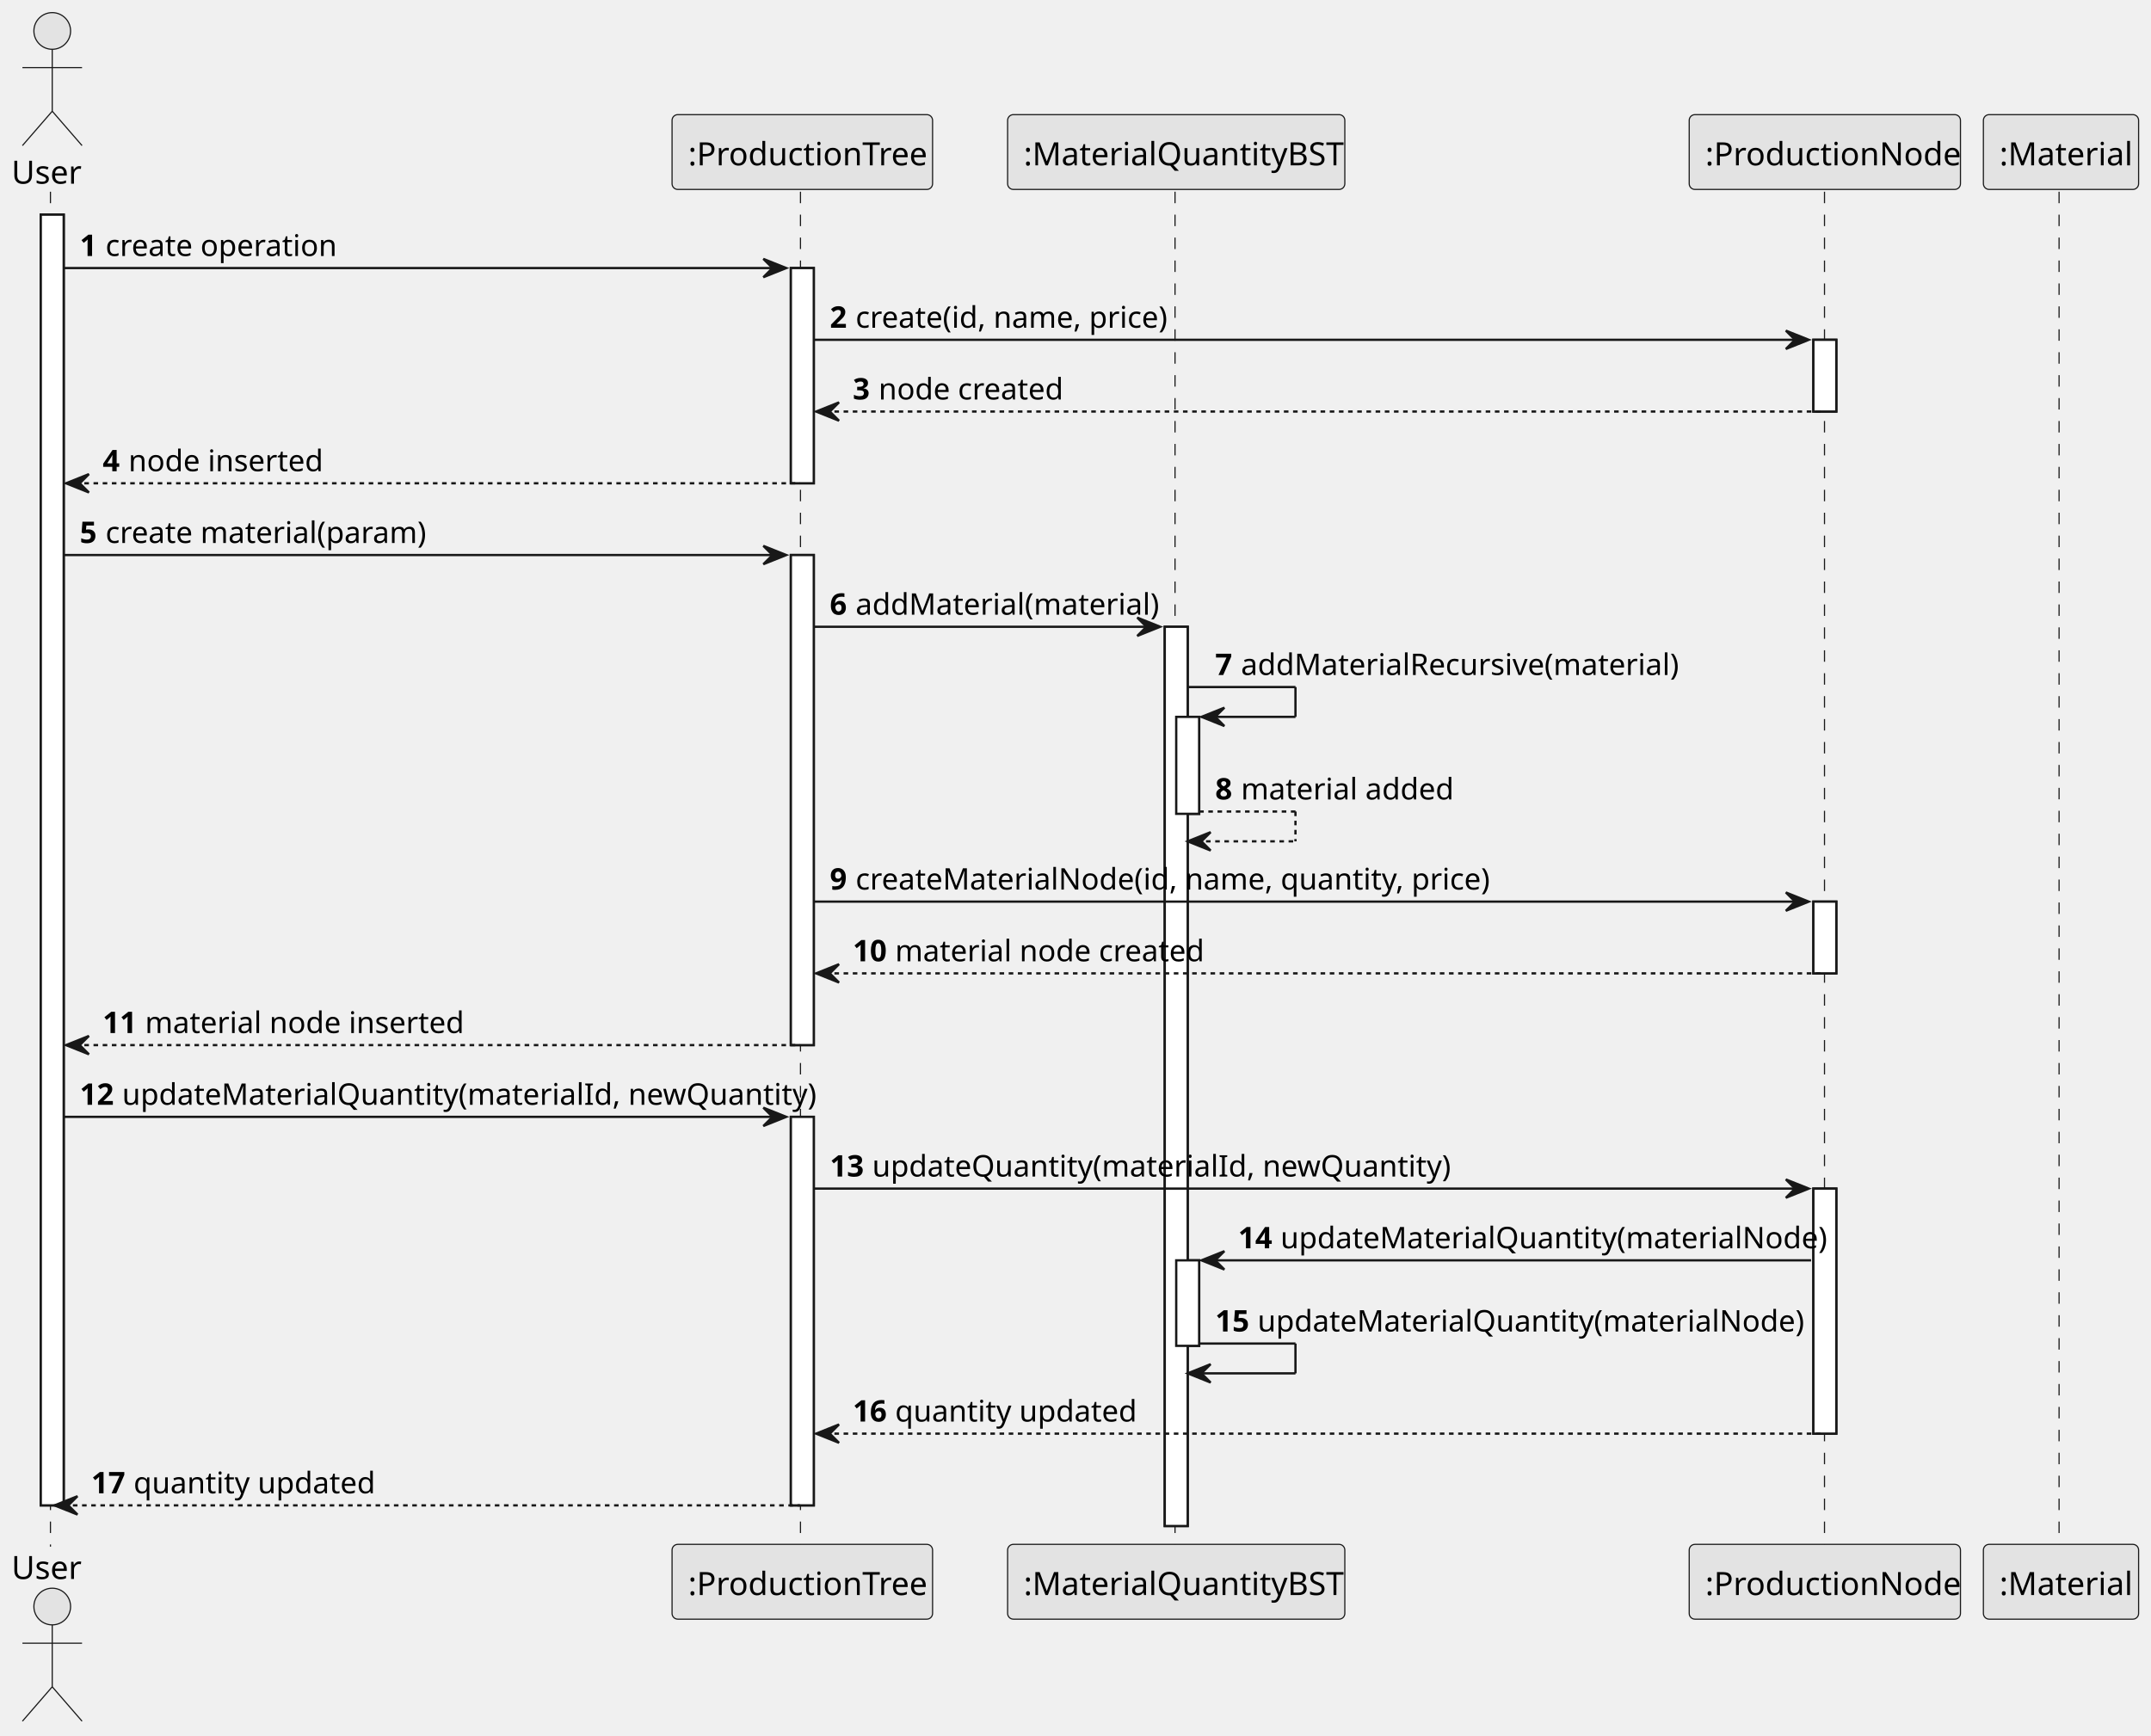
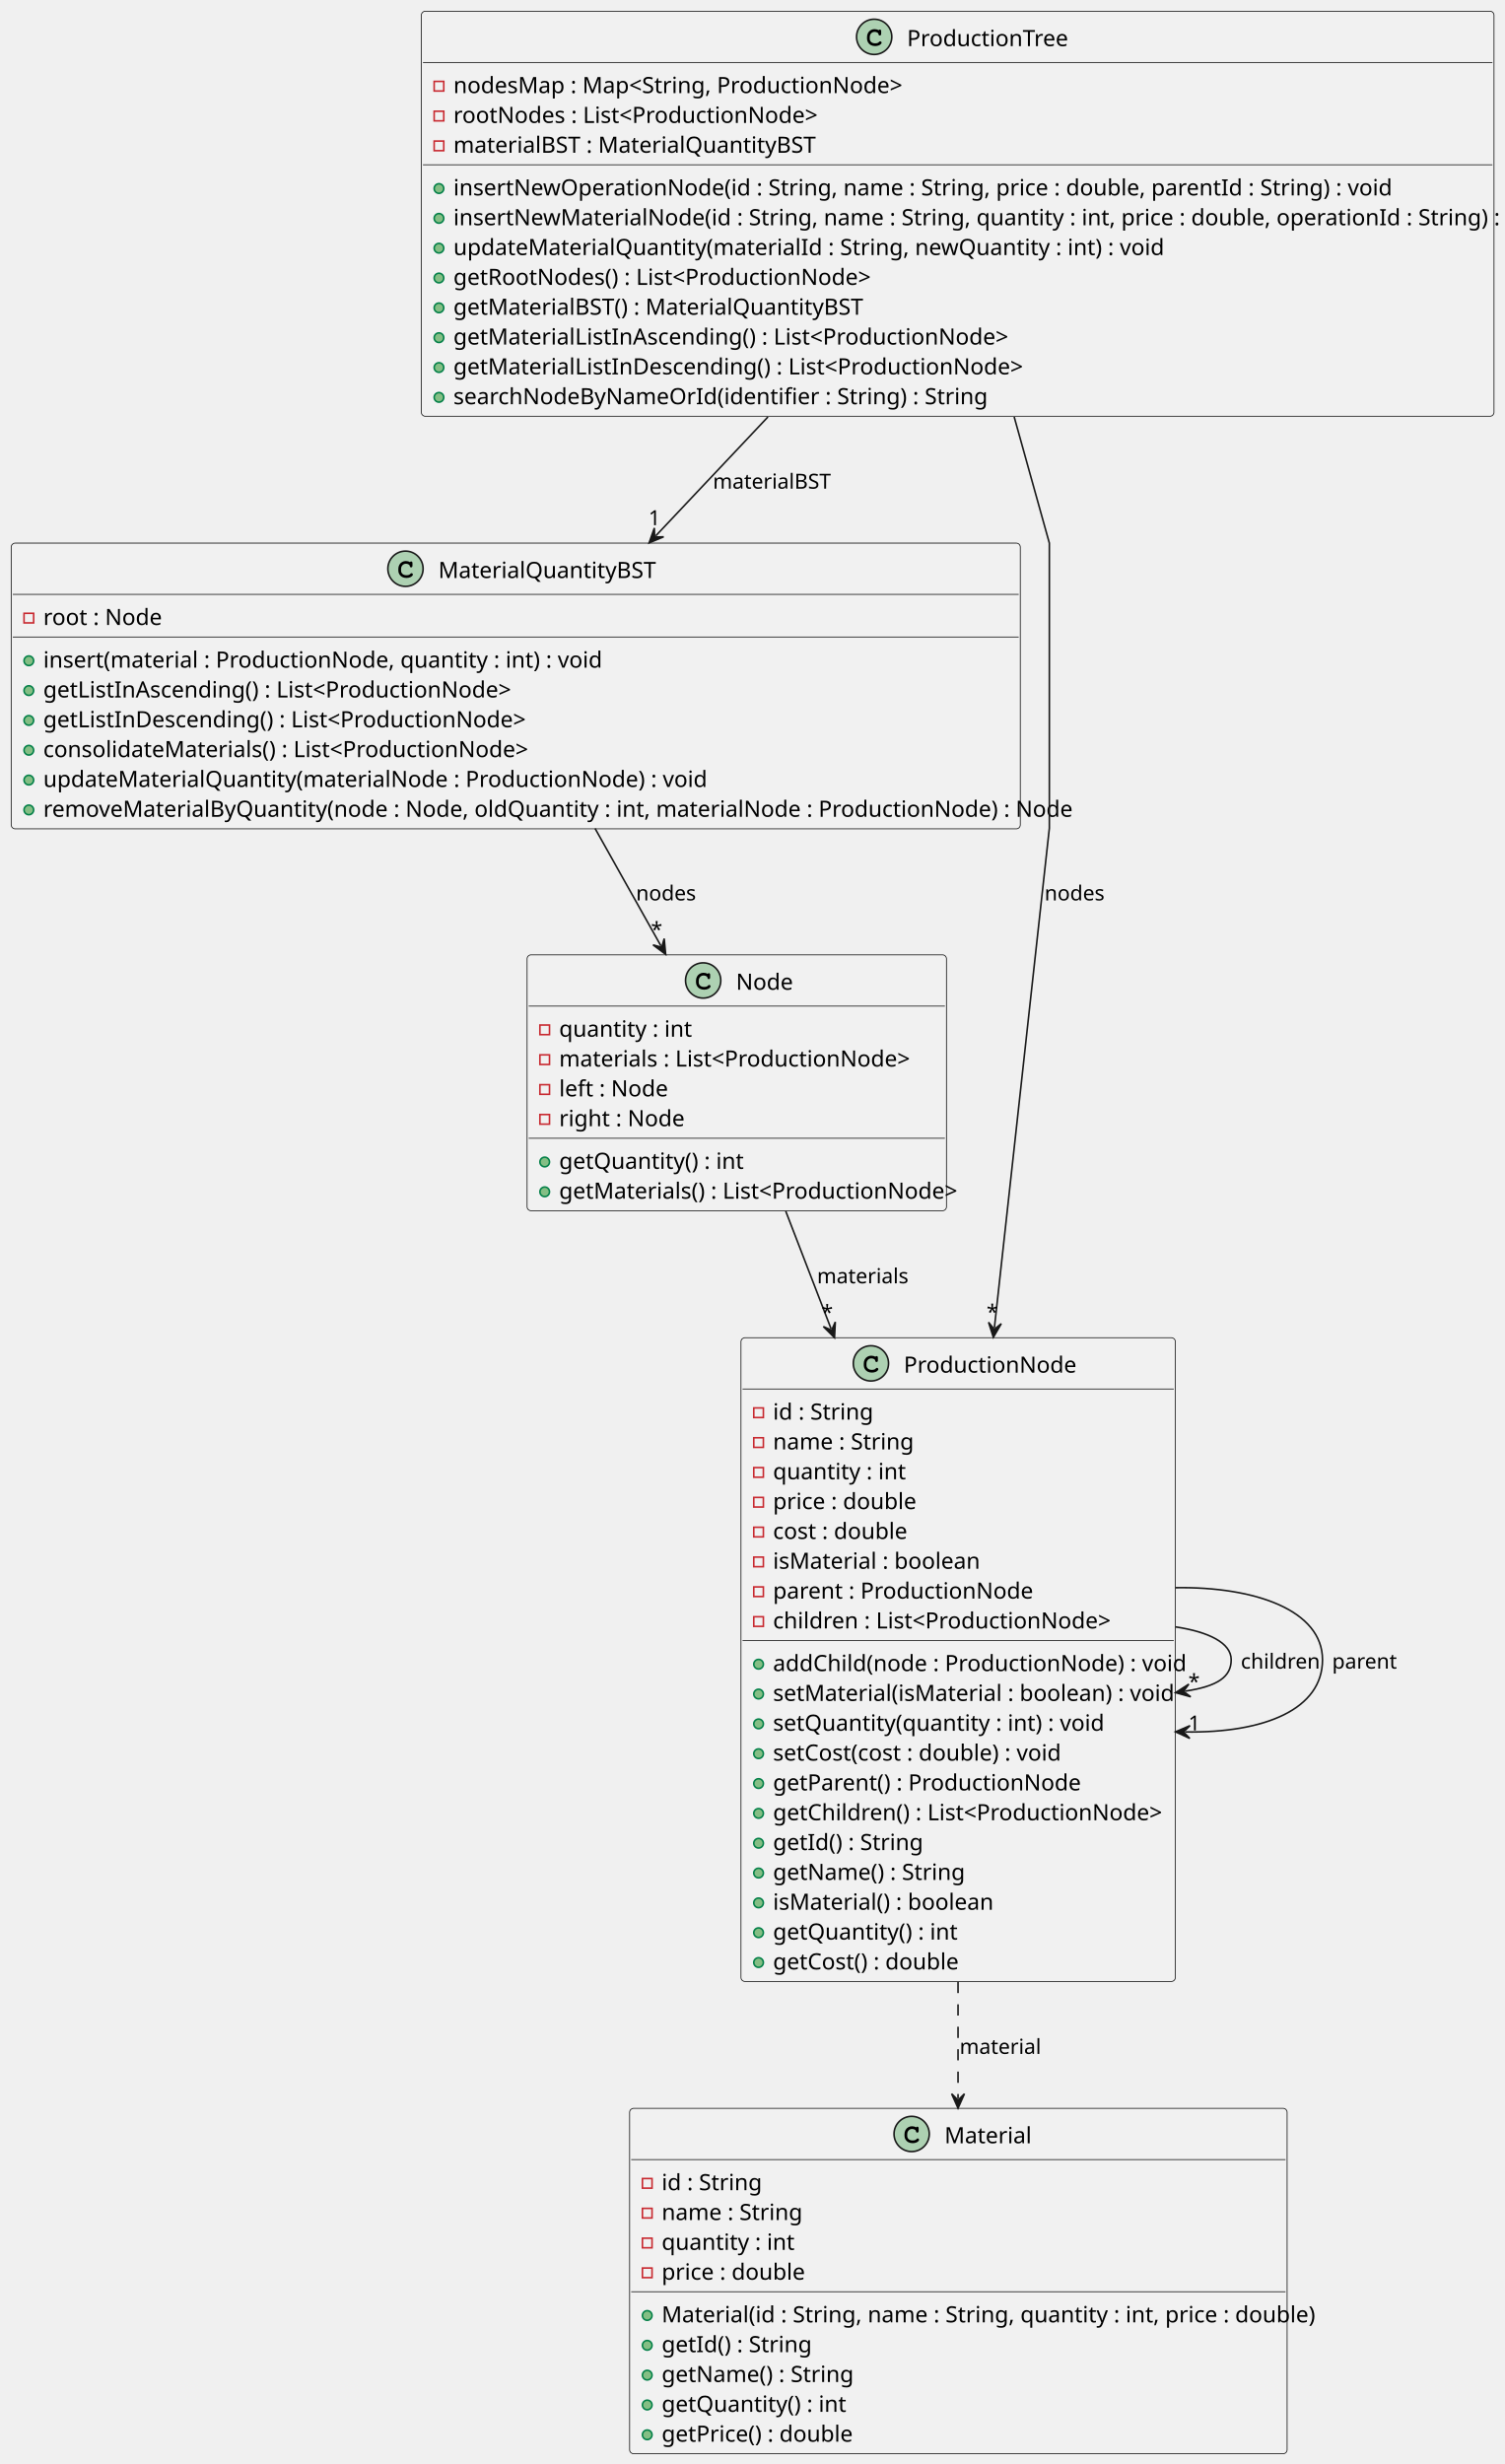
- <svg xmlns="http://www.w3.org/2000/svg" contentStyleType="text/css" height="757px" preserveAspectRatio="none" style="width:938px;height:757px;background:#FFFFFF;" version="1.1" viewBox="0 0 938 757" width="938px" zoomAndPan="magnify">
+ <svg xmlns="http://www.w3.org/2000/svg" contentStyleType="text/css" height="1538px" preserveAspectRatio="none" style="width:939px;height:1538px;background:#FFFFFF;" version="1.1" viewBox="0 0 939 1538" width="939px" zoomAndPan="magnify">
  <defs />
  <g>
-     <rect fill="#FFFFFF" height="562.947" style="stroke:#181818;stroke-width:1.0;" width="10" x="17.779" y="93.621" />
-     <rect fill="#FFFFFF" height="93.873" style="stroke:#181818;stroke-width:1.0;" width="10" x="344.873" y="116.912" />
-     <rect fill="#FFFFFF" height="213.746" style="stroke:#181818;stroke-width:1.0;" width="10" x="344.873" y="242.076" />
-     <rect fill="#FFFFFF" height="169.455" style="stroke:#181818;stroke-width:1.0;" width="10" x="344.873" y="487.113" />
-     <rect fill="#FFFFFF" height="392.201" style="stroke:#181818;stroke-width:1.0;" width="10" x="507.923" y="273.367" />
-     <rect fill="#FFFFFF" height="42.291" style="stroke:#181818;stroke-width:1.0;" width="10" x="512.923" y="312.658" />
-     <rect fill="#FFFFFF" height="37.291" style="stroke:#181818;stroke-width:1.0;" width="10" x="512.923" y="549.695" />
-     <rect fill="#FFFFFF" height="31.291" style="stroke:#181818;stroke-width:1.0;" width="10" x="790.768" y="148.203" />
-     <rect fill="#FFFFFF" height="31.291" style="stroke:#181818;stroke-width:1.0;" width="10" x="790.768" y="393.24" />
-     <rect fill="#FFFFFF" height="106.873" style="stroke:#181818;stroke-width:1.0;" width="10" x="790.768" y="518.404" />
-     <line style="stroke:#181818;stroke-width:0.5;stroke-dasharray:5.0,5.0;" x1="22" x2="22" y1="83.621" y2="674.568" />
-     <line style="stroke:#181818;stroke-width:0.5;stroke-dasharray:5.0,5.0;" x1="349.069" x2="349.069" y1="83.621" y2="674.568" />
-     <line style="stroke:#181818;stroke-width:0.5;stroke-dasharray:5.0,5.0;" x1="512.399" x2="512.399" y1="83.621" y2="674.568" />
-     <line style="stroke:#181818;stroke-width:0.5;stroke-dasharray:5.0,5.0;" x1="795.623" x2="795.623" y1="83.621" y2="674.568" />
-     <line style="stroke:#181818;stroke-width:0.5;stroke-dasharray:5.0,5.0;" x1="897.912" x2="897.912" y1="83.621" y2="674.568" />
-     <text fill="#000000" font-family="sans-serif" font-size="14" lengthAdjust="spacing" textLength="29.559" x="5" y="80.107">User</text>
-     <ellipse cx="22.779" cy="13.5" fill="#E3E3E3" rx="8" ry="8" style="stroke:#181818;stroke-width:0.5;" />
-     <path d="M22.779,21.5 L22.779,48.5 M9.779,29.5 L35.779,29.5 M22.779,48.5 L9.779,63.5 M22.779,48.5 L35.779,63.5 " fill="none" style="stroke:#181818;stroke-width:0.5;" />
-     <text fill="#000000" font-family="sans-serif" font-size="14" lengthAdjust="spacing" textLength="29.559" x="5" y="688.676">User</text>
-     <ellipse cx="22.779" cy="700.689" fill="#E3E3E3" rx="8" ry="8" style="stroke:#181818;stroke-width:0.5;" />
-     <path d="M22.779,708.689 L22.779,735.689 M9.779,716.689 L35.779,716.689 M22.779,735.689 L9.779,750.689 M22.779,735.689 L35.779,750.689 " fill="none" style="stroke:#181818;stroke-width:0.5;" />
-     <rect fill="#E3E3E3" height="32.621" rx="2.5" ry="2.5" style="stroke:#181818;stroke-width:0.5;" width="113.606" x="293.069" y="50" />
-     <text fill="#000000" font-family="sans-serif" font-size="14" lengthAdjust="spacing" textLength="99.606" x="300.069" y="72.107">:ProductionTree</text>
-     <rect fill="#E3E3E3" height="32.621" rx="2.5" ry="2.5" style="stroke:#181818;stroke-width:0.5;" width="113.606" x="293.069" y="673.568" />
-     <text fill="#000000" font-family="sans-serif" font-size="14" lengthAdjust="spacing" textLength="99.606" x="300.069" y="695.676">:ProductionTree</text>
-     <rect fill="#E3E3E3" height="32.621" rx="2.5" ry="2.5" style="stroke:#181818;stroke-width:0.5;" width="147.048" x="439.399" y="50" />
-     <text fill="#000000" font-family="sans-serif" font-size="14" lengthAdjust="spacing" textLength="133.048" x="446.399" y="72.107">:MaterialQuantityBST</text>
-     <rect fill="#E3E3E3" height="32.621" rx="2.5" ry="2.5" style="stroke:#181818;stroke-width:0.5;" width="147.048" x="439.399" y="673.568" />
-     <text fill="#000000" font-family="sans-serif" font-size="14" lengthAdjust="spacing" textLength="133.048" x="446.399" y="695.676">:MaterialQuantityBST</text>
-     <rect fill="#E3E3E3" height="32.621" rx="2.5" ry="2.5" style="stroke:#181818;stroke-width:0.5;" width="118.289" x="736.623" y="50" />
-     <text fill="#000000" font-family="sans-serif" font-size="14" lengthAdjust="spacing" textLength="104.289" x="743.623" y="72.107">:ProductionNode</text>
-     <rect fill="#E3E3E3" height="32.621" rx="2.5" ry="2.5" style="stroke:#181818;stroke-width:0.5;" width="118.289" x="736.623" y="673.568" />
-     <text fill="#000000" font-family="sans-serif" font-size="14" lengthAdjust="spacing" textLength="104.289" x="743.623" y="695.676">:ProductionNode</text>
-     <rect fill="#E3E3E3" height="32.621" rx="2.5" ry="2.5" style="stroke:#181818;stroke-width:0.5;" width="67.683" x="864.912" y="50" />
-     <text fill="#000000" font-family="sans-serif" font-size="14" lengthAdjust="spacing" textLength="53.683" x="871.912" y="72.107">:Material</text>
-     <rect fill="#E3E3E3" height="32.621" rx="2.5" ry="2.5" style="stroke:#181818;stroke-width:0.5;" width="67.683" x="864.912" y="673.568" />
-     <text fill="#000000" font-family="sans-serif" font-size="14" lengthAdjust="spacing" textLength="53.683" x="871.912" y="695.676">:Material</text>
-     <rect fill="#FFFFFF" height="562.947" style="stroke:#181818;stroke-width:1.0;" width="10" x="17.779" y="93.621" />
-     <rect fill="#FFFFFF" height="93.873" style="stroke:#181818;stroke-width:1.0;" width="10" x="344.873" y="116.912" />
-     <rect fill="#FFFFFF" height="213.746" style="stroke:#181818;stroke-width:1.0;" width="10" x="344.873" y="242.076" />
-     <rect fill="#FFFFFF" height="169.455" style="stroke:#181818;stroke-width:1.0;" width="10" x="344.873" y="487.113" />
-     <rect fill="#FFFFFF" height="392.201" style="stroke:#181818;stroke-width:1.0;" width="10" x="507.923" y="273.367" />
-     <rect fill="#FFFFFF" height="42.291" style="stroke:#181818;stroke-width:1.0;" width="10" x="512.923" y="312.658" />
-     <rect fill="#FFFFFF" height="37.291" style="stroke:#181818;stroke-width:1.0;" width="10" x="512.923" y="549.695" />
-     <rect fill="#FFFFFF" height="31.291" style="stroke:#181818;stroke-width:1.0;" width="10" x="790.768" y="148.203" />
-     <rect fill="#FFFFFF" height="31.291" style="stroke:#181818;stroke-width:1.0;" width="10" x="790.768" y="393.24" />
-     <rect fill="#FFFFFF" height="106.873" style="stroke:#181818;stroke-width:1.0;" width="10" x="790.768" y="518.404" />
-     <polygon fill="#181818" points="332.873,112.912,342.873,116.912,332.873,120.912,336.873,116.912" style="stroke:#181818;stroke-width:1.0;" />
-     <line style="stroke:#181818;stroke-width:1.0;" x1="27.779" x2="338.873" y1="116.912" y2="116.912" />
-     <text fill="#000000" font-family="sans-serif" font-size="13" font-weight="bold" lengthAdjust="spacing" textLength="7.23" x="34.779" y="111.649">1</text>
-     <text fill="#000000" font-family="sans-serif" font-size="13" lengthAdjust="spacing" textLength="93.952" x="46.009" y="111.649">create operation</text>
-     <polygon fill="#181818" points="778.768,144.203,788.768,148.203,778.768,152.203,782.768,148.203" style="stroke:#181818;stroke-width:1.0;" />
-     <line style="stroke:#181818;stroke-width:1.0;" x1="354.873" x2="784.768" y1="148.203" y2="148.203" />
-     <text fill="#000000" font-family="sans-serif" font-size="13" font-weight="bold" lengthAdjust="spacing" textLength="7.23" x="361.873" y="142.94">2</text>
-     <text fill="#000000" font-family="sans-serif" font-size="13" lengthAdjust="spacing" textLength="130.051" x="373.103" y="142.94">create(id, name, price)</text>
-     <polygon fill="#181818" points="365.873,175.494,355.873,179.494,365.873,183.494,361.873,179.494" style="stroke:#181818;stroke-width:1.0;" />
-     <line style="stroke:#181818;stroke-width:1.0;stroke-dasharray:2.0,2.0;" x1="359.873" x2="794.768" y1="179.494" y2="179.494" />
-     <text fill="#000000" font-family="sans-serif" font-size="13" font-weight="bold" lengthAdjust="spacing" textLength="7.23" x="371.873" y="174.231">3</text>
-     <text fill="#000000" font-family="sans-serif" font-size="13" lengthAdjust="spacing" textLength="75.893" x="383.103" y="174.231">node created</text>
-     <polygon fill="#181818" points="38.779,206.785,28.779,210.785,38.779,214.785,34.779,210.785" style="stroke:#181818;stroke-width:1.0;" />
-     <line style="stroke:#181818;stroke-width:1.0;stroke-dasharray:2.0,2.0;" x1="32.779" x2="348.873" y1="210.785" y2="210.785" />
-     <text fill="#000000" font-family="sans-serif" font-size="13" font-weight="bold" lengthAdjust="spacing" textLength="7.23" x="44.779" y="205.523">4</text>
-     <text fill="#000000" font-family="sans-serif" font-size="13" lengthAdjust="spacing" textLength="78.781" x="56.009" y="205.523">node inserted</text>
-     <polygon fill="#181818" points="332.873,238.076,342.873,242.076,332.873,246.076,336.873,242.076" style="stroke:#181818;stroke-width:1.0;" />
-     <line style="stroke:#181818;stroke-width:1.0;" x1="27.779" x2="338.873" y1="242.076" y2="242.076" />
-     <text fill="#000000" font-family="sans-serif" font-size="13" font-weight="bold" lengthAdjust="spacing" textLength="7.23" x="34.779" y="236.814">5</text>
-     <text fill="#000000" font-family="sans-serif" font-size="13" lengthAdjust="spacing" textLength="131.485" x="46.009" y="236.814">create material(param)</text>
-     <polygon fill="#181818" points="495.923,269.367,505.923,273.367,495.923,277.367,499.923,273.367" style="stroke:#181818;stroke-width:1.0;" />
-     <line style="stroke:#181818;stroke-width:1.0;" x1="354.873" x2="501.923" y1="273.367" y2="273.367" />
-     <text fill="#000000" font-family="sans-serif" font-size="13" font-weight="bold" lengthAdjust="spacing" textLength="7.23" x="361.873" y="268.104">6</text>
-     <text fill="#000000" font-family="sans-serif" font-size="13" lengthAdjust="spacing" textLength="122.821" x="373.103" y="268.104">addMaterial(material)</text>
-     <line style="stroke:#181818;stroke-width:1.0;" x1="517.923" x2="564.923" y1="299.658" y2="299.658" />
-     <line style="stroke:#181818;stroke-width:1.0;" x1="564.923" x2="564.923" y1="299.658" y2="312.658" />
-     <line style="stroke:#181818;stroke-width:1.0;" x1="523.923" x2="564.923" y1="312.658" y2="312.658" />
-     <polygon fill="#181818" points="533.923,308.658,523.923,312.658,533.923,316.658,529.923,312.658" style="stroke:#181818;stroke-width:1.0;" />
-     <text fill="#000000" font-family="sans-serif" font-size="13" font-weight="bold" lengthAdjust="spacing" textLength="7.23" x="529.923" y="294.396">7</text>
-     <text fill="#000000" font-family="sans-serif" font-size="13" lengthAdjust="spacing" textLength="180.616" x="541.153" y="294.396">addMaterialRecursive(material)</text>
-     <line style="stroke:#181818;stroke-width:1.0;stroke-dasharray:2.0,2.0;" x1="522.923" x2="564.923" y1="353.949" y2="353.949" />
-     <line style="stroke:#181818;stroke-width:1.0;stroke-dasharray:2.0,2.0;" x1="564.923" x2="564.923" y1="353.949" y2="366.949" />
-     <line style="stroke:#181818;stroke-width:1.0;stroke-dasharray:2.0,2.0;" x1="517.923" x2="564.923" y1="366.949" y2="366.949" />
-     <polygon fill="#181818" points="527.923,362.949,517.923,366.949,527.923,370.949,523.923,366.949" style="stroke:#181818;stroke-width:1.0;" />
-     <text fill="#000000" font-family="sans-serif" font-size="13" font-weight="bold" lengthAdjust="spacing" textLength="7.23" x="529.923" y="348.687">8</text>
-     <text fill="#000000" font-family="sans-serif" font-size="13" lengthAdjust="spacing" textLength="85.998" x="541.153" y="348.687">material added</text>
-     <polygon fill="#181818" points="778.768,389.24,788.768,393.24,778.768,397.24,782.768,393.24" style="stroke:#181818;stroke-width:1.0;" />
-     <line style="stroke:#181818;stroke-width:1.0;" x1="354.873" x2="784.768" y1="393.24" y2="393.24" />
-     <text fill="#000000" font-family="sans-serif" font-size="13" font-weight="bold" lengthAdjust="spacing" textLength="7.23" x="361.873" y="387.978">9</text>
-     <text fill="#000000" font-family="sans-serif" font-size="13" lengthAdjust="spacing" textLength="260.121" x="373.103" y="387.978">createMaterialNode(id, name, quantity, price)</text>
-     <polygon fill="#181818" points="365.873,420.531,355.873,424.531,365.873,428.531,361.873,424.531" style="stroke:#181818;stroke-width:1.0;" />
-     <line style="stroke:#181818;stroke-width:1.0;stroke-dasharray:2.0,2.0;" x1="359.873" x2="794.768" y1="424.531" y2="424.531" />
-     <text fill="#000000" font-family="sans-serif" font-size="13" font-weight="bold" lengthAdjust="spacing" textLength="14.46" x="371.873" y="419.269">10</text>
-     <text fill="#000000" font-family="sans-serif" font-size="13" lengthAdjust="spacing" textLength="125.741" x="390.332" y="419.269">material node created</text>
-     <polygon fill="#181818" points="38.779,451.822,28.779,455.822,38.779,459.822,34.779,455.822" style="stroke:#181818;stroke-width:1.0;" />
-     <line style="stroke:#181818;stroke-width:1.0;stroke-dasharray:2.0,2.0;" x1="32.779" x2="348.873" y1="455.822" y2="455.822" />
-     <text fill="#000000" font-family="sans-serif" font-size="13" font-weight="bold" lengthAdjust="spacing" textLength="14.46" x="44.779" y="450.56">11</text>
-     <text fill="#000000" font-family="sans-serif" font-size="13" lengthAdjust="spacing" textLength="128.629" x="63.239" y="450.56">material node inserted</text>
-     <polygon fill="#181818" points="332.873,483.113,342.873,487.113,332.873,491.113,336.873,487.113" style="stroke:#181818;stroke-width:1.0;" />
-     <line style="stroke:#181818;stroke-width:1.0;" x1="27.779" x2="338.873" y1="487.113" y2="487.113" />
-     <text fill="#000000" font-family="sans-serif" font-size="13" font-weight="bold" lengthAdjust="spacing" textLength="14.46" x="34.779" y="481.851">12</text>
-     <text fill="#000000" font-family="sans-serif" font-size="13" lengthAdjust="spacing" textLength="279.633" x="53.239" y="481.851">updateMaterialQuantity(materialId, newQuantity)</text>
-     <polygon fill="#181818" points="778.768,514.404,788.768,518.404,778.768,522.404,782.768,518.404" style="stroke:#181818;stroke-width:1.0;" />
-     <line style="stroke:#181818;stroke-width:1.0;" x1="354.873" x2="784.768" y1="518.404" y2="518.404" />
-     <text fill="#000000" font-family="sans-serif" font-size="13" font-weight="bold" lengthAdjust="spacing" textLength="14.46" x="361.873" y="513.142">13</text>
-     <text fill="#000000" font-family="sans-serif" font-size="13" lengthAdjust="spacing" textLength="233.397" x="380.332" y="513.142">updateQuantity(materialId, newQuantity)</text>
-     <polygon fill="#181818" points="533.923,545.695,523.923,549.695,533.923,553.695,529.923,549.695" style="stroke:#181818;stroke-width:1.0;" />
-     <line style="stroke:#181818;stroke-width:1.0;" x1="527.923" x2="789.768" y1="549.695" y2="549.695" />
-     <text fill="#000000" font-family="sans-serif" font-size="13" font-weight="bold" lengthAdjust="spacing" textLength="14.46" x="539.923" y="544.433">14</text>
-     <text fill="#000000" font-family="sans-serif" font-size="13" lengthAdjust="spacing" textLength="220.384" x="558.383" y="544.433">updateMaterialQuantity(materialNode)</text>
-     <line style="stroke:#181818;stroke-width:1.0;" x1="522.923" x2="564.923" y1="585.986" y2="585.986" />
-     <line style="stroke:#181818;stroke-width:1.0;" x1="564.923" x2="564.923" y1="585.986" y2="598.986" />
-     <line style="stroke:#181818;stroke-width:1.0;" x1="517.923" x2="564.923" y1="598.986" y2="598.986" />
-     <polygon fill="#181818" points="527.923,594.986,517.923,598.986,527.923,602.986,523.923,598.986" style="stroke:#181818;stroke-width:1.0;" />
-     <text fill="#000000" font-family="sans-serif" font-size="13" font-weight="bold" lengthAdjust="spacing" textLength="14.46" x="529.923" y="580.724">15</text>
-     <text fill="#000000" font-family="sans-serif" font-size="13" lengthAdjust="spacing" textLength="220.384" x="548.383" y="580.724">updateMaterialQuantity(materialNode)</text>
-     <polygon fill="#181818" points="365.873,621.277,355.873,625.277,365.873,629.277,361.873,625.277" style="stroke:#181818;stroke-width:1.0;" />
-     <line style="stroke:#181818;stroke-width:1.0;stroke-dasharray:2.0,2.0;" x1="359.873" x2="794.768" y1="625.277" y2="625.277" />
-     <text fill="#000000" font-family="sans-serif" font-size="13" font-weight="bold" lengthAdjust="spacing" textLength="14.46" x="371.873" y="620.015">16</text>
-     <text fill="#000000" font-family="sans-serif" font-size="13" lengthAdjust="spacing" textLength="96.135" x="390.332" y="620.015">quantity updated</text>
-     <polygon fill="#181818" points="33.779,652.568,23.779,656.568,33.779,660.568,29.779,656.568" style="stroke:#181818;stroke-width:1.0;" />
-     <line style="stroke:#181818;stroke-width:1.0;stroke-dasharray:2.0,2.0;" x1="27.779" x2="348.873" y1="656.568" y2="656.568" />
-     <text fill="#000000" font-family="sans-serif" font-size="13" font-weight="bold" lengthAdjust="spacing" textLength="14.46" x="39.779" y="651.306">17</text>
-     <text fill="#000000" font-family="sans-serif" font-size="13" lengthAdjust="spacing" textLength="96.135" x="58.239" y="651.306">quantity updated</text>
+     <g id="elem_ProductionTree">
+       <rect codeLine="7" fill="#F1F1F1" height="252.832" id="ProductionTree" rx="2.5" ry="2.5" style="stroke:#181818;stroke-width:0.5;" width="669.535" x="263" y="7" />
+       <ellipse cx="545.659" cy="23" fill="#ADD1B2" rx="11" ry="11" style="stroke:#181818;stroke-width:1.0;" />
+       <path d="M548.425,18.875 Q548.581,18.656 548.769,18.547 Q548.956,18.438 549.175,18.438 Q549.55,18.438 549.784,18.703 Q550.019,18.953 550.019,19.562 L550.019,21.016 Q550.019,21.625 549.784,21.891 Q549.55,22.156 549.175,22.156 Q548.831,22.156 548.628,21.953 Q548.425,21.766 548.315,21.25 Q548.269,20.891 548.081,20.703 Q547.753,20.328 547.144,20.109 Q546.534,19.891 545.909,19.891 Q545.144,19.891 544.503,20.219 Q543.878,20.547 543.378,21.297 Q542.894,22.047 542.894,23.078 L542.894,24.172 Q542.894,25.406 543.784,26.234 Q544.675,27.047 546.269,27.047 Q547.206,27.047 547.862,26.797 Q548.253,26.641 548.675,26.203 Q548.94,25.938 549.081,25.859 Q549.237,25.781 549.44,25.781 Q549.769,25.781 550.019,26.047 Q550.284,26.297 550.284,26.641 Q550.284,26.984 549.94,27.391 Q549.44,27.969 548.644,28.297 Q547.565,28.75 546.269,28.75 Q544.753,28.75 543.55,28.125 Q542.565,27.625 541.878,26.562 Q541.19,25.484 541.19,24.203 L541.19,23.047 Q541.19,21.719 541.8,20.578 Q542.425,19.422 543.519,18.812 Q544.612,18.188 545.847,18.188 Q546.581,18.188 547.222,18.359 Q547.878,18.516 548.425,18.875 Z " fill="#000000" />
+       <text fill="#000000" font-family="sans-serif" font-size="14" lengthAdjust="spacing" textLength="95.717" x="566.159" y="28.797">ProductionTree</text>
+       <line style="stroke:#181818;stroke-width:0.5;" x1="264" x2="931.535" y1="39" y2="39" />
+       <rect fill="none" height="6" style="stroke:#C82930;stroke-width:1.0;" width="6" x="271" y="50.81" />
+       <text fill="#000000" font-family="sans-serif" font-size="14" lengthAdjust="spacing" textLength="265.385" x="283" y="58.107">nodesMap : Map&lt;String, ProductionNode&gt;</text>
+       <rect fill="none" height="6" style="stroke:#C82930;stroke-width:1.0;" width="6" x="271" y="69.432" />
+       <text fill="#000000" font-family="sans-serif" font-size="14" lengthAdjust="spacing" textLength="214.799" x="283" y="76.728">rootNodes : List&lt;ProductionNode&gt;</text>
+       <rect fill="none" height="6" style="stroke:#C82930;stroke-width:1.0;" width="6" x="271" y="88.053" />
+       <text fill="#000000" font-family="sans-serif" font-size="14" lengthAdjust="spacing" textLength="217.848" x="283" y="95.35">materialBST : MaterialQuantityBST</text>
+       <line style="stroke:#181818;stroke-width:0.5;" x1="264" x2="931.535" y1="102.863" y2="102.863" />
+       <ellipse cx="274" cy="117.674" fill="#84BE84" rx="3" ry="3" style="stroke:#038048;stroke-width:1.0;" />
+       <text fill="#000000" font-family="sans-serif" font-size="14" lengthAdjust="spacing" textLength="553.273" x="283" y="121.971">insertNewOperationNode(id : String, name : String, price : double, parentId : String) : void</text>
+       <ellipse cx="274" cy="136.295" fill="#84BE84" rx="3" ry="3" style="stroke:#038048;stroke-width:1.0;" />
+       <text fill="#000000" font-family="sans-serif" font-size="14" lengthAdjust="spacing" textLength="643.535" x="283" y="140.592">insertNewMaterialNode(id : String, name : String, quantity : int, price : double, operationId : String) : void</text>
+       <ellipse cx="274" cy="154.916" fill="#84BE84" rx="3" ry="3" style="stroke:#038048;stroke-width:1.0;" />
+       <text fill="#000000" font-family="sans-serif" font-size="14" lengthAdjust="spacing" textLength="413.191" x="283" y="159.213">updateMaterialQuantity(materialId : String, newQuantity : int) : void</text>
+       <ellipse cx="274" cy="173.537" fill="#84BE84" rx="3" ry="3" style="stroke:#038048;stroke-width:1.0;" />
+       <text fill="#000000" font-family="sans-serif" font-size="14" lengthAdjust="spacing" textLength="249.033" x="283" y="177.834">getRootNodes() : List&lt;ProductionNode&gt;</text>
+       <ellipse cx="274" cy="192.158" fill="#84BE84" rx="3" ry="3" style="stroke:#038048;stroke-width:1.0;" />
+       <text fill="#000000" font-family="sans-serif" font-size="14" lengthAdjust="spacing" textLength="246.634" x="283" y="196.455">getMaterialBST() : MaterialQuantityBST</text>
+       <ellipse cx="274" cy="210.779" fill="#84BE84" rx="3" ry="3" style="stroke:#038048;stroke-width:1.0;" />
+       <text fill="#000000" font-family="sans-serif" font-size="14" lengthAdjust="spacing" textLength="327.626" x="283" y="215.076">getMaterialListInAscending() : List&lt;ProductionNode&gt;</text>
+       <ellipse cx="274" cy="229.4" fill="#84BE84" rx="3" ry="3" style="stroke:#038048;stroke-width:1.0;" />
+       <text fill="#000000" font-family="sans-serif" font-size="14" lengthAdjust="spacing" textLength="336.185" x="283" y="233.697">getMaterialListInDescending() : List&lt;ProductionNode&gt;</text>
+       <ellipse cx="274" cy="248.022" fill="#84BE84" rx="3" ry="3" style="stroke:#038048;stroke-width:1.0;" />
+       <text fill="#000000" font-family="sans-serif" font-size="14" lengthAdjust="spacing" textLength="315.123" x="283" y="252.318">searchNodeByNameOrId(identifier : String) : String</text>
+     </g>
+     <g id="elem_MaterialQuantityBST">
+       <rect codeLine="21" fill="#F1F1F1" height="178.348" id="MaterialQuantityBST" rx="2.5" ry="2.5" style="stroke:#181818;stroke-width:0.5;" width="629.859" x="7" y="339" />
+       <ellipse cx="253.101" cy="355" fill="#ADD1B2" rx="11" ry="11" style="stroke:#181818;stroke-width:1.0;" />
+       <path d="M255.866,350.875 Q256.022,350.656 256.21,350.547 Q256.397,350.438 256.616,350.438 Q256.991,350.438 257.226,350.703 Q257.46,350.953 257.46,351.562 L257.46,353.016 Q257.46,353.625 257.226,353.891 Q256.991,354.156 256.616,354.156 Q256.272,354.156 256.069,353.953 Q255.866,353.766 255.757,353.25 Q255.71,352.891 255.523,352.703 Q255.194,352.328 254.585,352.109 Q253.976,351.891 253.351,351.891 Q252.585,351.891 251.944,352.219 Q251.319,352.547 250.819,353.297 Q250.335,354.047 250.335,355.078 L250.335,356.172 Q250.335,357.406 251.226,358.234 Q252.116,359.047 253.71,359.047 Q254.648,359.047 255.304,358.797 Q255.694,358.641 256.116,358.203 Q256.382,357.938 256.522,357.859 Q256.679,357.781 256.882,357.781 Q257.21,357.781 257.46,358.047 Q257.726,358.297 257.726,358.641 Q257.726,358.984 257.382,359.391 Q256.882,359.969 256.085,360.297 Q255.007,360.75 253.71,360.75 Q252.194,360.75 250.991,360.125 Q250.007,359.625 249.319,358.562 Q248.632,357.484 248.632,356.203 L248.632,355.047 Q248.632,353.719 249.241,352.578 Q249.866,351.422 250.96,350.812 Q252.054,350.188 253.288,350.188 Q254.023,350.188 254.663,350.359 Q255.319,350.516 255.866,350.875 Z " fill="#000000" />
+       <text fill="#000000" font-family="sans-serif" font-size="14" lengthAdjust="spacing" textLength="129.158" x="273.601" y="360.797">MaterialQuantityBST</text>
+       <line style="stroke:#181818;stroke-width:0.5;" x1="8" x2="635.859" y1="371" y2="371" />
+       <rect fill="none" height="6" style="stroke:#C82930;stroke-width:1.0;" width="6" x="15" y="382.81" />
+       <text fill="#000000" font-family="sans-serif" font-size="14" lengthAdjust="spacing" textLength="69.262" x="27" y="390.107">root : Node</text>
+       <line style="stroke:#181818;stroke-width:0.5;" x1="8" x2="635.859" y1="397.621" y2="397.621" />
+       <ellipse cx="18" cy="412.432" fill="#84BE84" rx="3" ry="3" style="stroke:#038048;stroke-width:1.0;" />
+       <text fill="#000000" font-family="sans-serif" font-size="14" lengthAdjust="spacing" textLength="326.04" x="27" y="416.728">insert(material : ProductionNode, quantity : int) : void</text>
+       <ellipse cx="18" cy="431.053" fill="#84BE84" rx="3" ry="3" style="stroke:#038048;stroke-width:1.0;" />
+       <text fill="#000000" font-family="sans-serif" font-size="14" lengthAdjust="spacing" textLength="277.833" x="27" y="435.35">getListInAscending() : List&lt;ProductionNode&gt;</text>
+       <ellipse cx="18" cy="449.674" fill="#84BE84" rx="3" ry="3" style="stroke:#038048;stroke-width:1.0;" />
+       <text fill="#000000" font-family="sans-serif" font-size="14" lengthAdjust="spacing" textLength="286.392" x="27" y="453.971">getListInDescending() : List&lt;ProductionNode&gt;</text>
+       <ellipse cx="18" cy="468.295" fill="#84BE84" rx="3" ry="3" style="stroke:#038048;stroke-width:1.0;" />
+       <text fill="#000000" font-family="sans-serif" font-size="14" lengthAdjust="spacing" textLength="287.15" x="27" y="472.592">consolidateMaterials() : List&lt;ProductionNode&gt;</text>
+       <ellipse cx="18" cy="486.916" fill="#84BE84" rx="3" ry="3" style="stroke:#038048;stroke-width:1.0;" />
+       <text fill="#000000" font-family="sans-serif" font-size="14" lengthAdjust="spacing" textLength="386.757" x="27" y="491.213">updateMaterialQuantity(materialNode : ProductionNode) : void</text>
+       <ellipse cx="18" cy="505.537" fill="#84BE84" rx="3" ry="3" style="stroke:#038048;stroke-width:1.0;" />
+       <text fill="#000000" font-family="sans-serif" font-size="14" lengthAdjust="spacing" textLength="603.859" x="27" y="509.834">removeMaterialByQuantity(node : Node, oldQuantity : int, materialNode : ProductionNode) : Node</text>
+     </g>
+     <g id="elem_Node">
+       <rect codeLine="31" fill="#F1F1F1" height="159.727" id="Node" rx="2.5" ry="2.5" style="stroke:#181818;stroke-width:0.5;" width="261.785" x="329" y="596" />
+       <ellipse cx="438.908" cy="612" fill="#ADD1B2" rx="11" ry="11" style="stroke:#181818;stroke-width:1.0;" />
+       <path d="M441.674,607.875 Q441.83,607.656 442.018,607.547 Q442.205,607.438 442.424,607.438 Q442.799,607.438 443.033,607.703 Q443.268,607.953 443.268,608.562 L443.268,610.016 Q443.268,610.625 443.033,610.891 Q442.799,611.156 442.424,611.156 Q442.08,611.156 441.877,610.953 Q441.674,610.766 441.565,610.25 Q441.518,609.891 441.33,609.703 Q441.002,609.328 440.393,609.109 Q439.783,608.891 439.158,608.891 Q438.393,608.891 437.752,609.219 Q437.127,609.547 436.627,610.297 Q436.143,611.047 436.143,612.078 L436.143,613.172 Q436.143,614.406 437.033,615.234 Q437.924,616.047 439.518,616.047 Q440.455,616.047 441.111,615.797 Q441.502,615.641 441.924,615.203 Q442.19,614.938 442.33,614.859 Q442.486,614.781 442.69,614.781 Q443.018,614.781 443.268,615.047 Q443.533,615.297 443.533,615.641 Q443.533,615.984 443.19,616.391 Q442.69,616.969 441.893,617.297 Q440.815,617.75 439.518,617.75 Q438.002,617.75 436.799,617.125 Q435.815,616.625 435.127,615.562 Q434.44,614.484 434.44,613.203 L434.44,612.047 Q434.44,610.719 435.049,609.578 Q435.674,608.422 436.768,607.812 Q437.861,607.188 439.096,607.188 Q439.83,607.188 440.471,607.359 Q441.127,607.516 441.674,607.875 Z " fill="#000000" />
+       <text fill="#000000" font-family="sans-serif" font-size="14" lengthAdjust="spacing" textLength="33.469" x="459.408" y="617.797">Node</text>
+       <line style="stroke:#181818;stroke-width:0.5;" x1="330" x2="589.785" y1="628" y2="628" />
+       <rect fill="none" height="6" style="stroke:#C82930;stroke-width:1.0;" width="6" x="337" y="639.811" />
+       <text fill="#000000" font-family="sans-serif" font-size="14" lengthAdjust="spacing" textLength="75.489" x="349" y="647.107">quantity : int</text>
+       <rect fill="none" height="6" style="stroke:#C82930;stroke-width:1.0;" width="6" x="337" y="658.432" />
+       <text fill="#000000" font-family="sans-serif" font-size="14" lengthAdjust="spacing" textLength="206.999" x="349" y="665.729">materials : List&lt;ProductionNode&gt;</text>
+       <rect fill="none" height="6" style="stroke:#C82930;stroke-width:1.0;" width="6" x="337" y="677.053" />
+       <text fill="#000000" font-family="sans-serif" font-size="14" lengthAdjust="spacing" textLength="63.813" x="349" y="684.35">left : Node</text>
+       <rect fill="none" height="6" style="stroke:#C82930;stroke-width:1.0;" width="6" x="337" y="695.674" />
+       <text fill="#000000" font-family="sans-serif" font-size="14" lengthAdjust="spacing" textLength="72.372" x="349" y="702.971">right : Node</text>
+       <line style="stroke:#181818;stroke-width:0.5;" x1="330" x2="589.785" y1="710.484" y2="710.484" />
+       <ellipse cx="340" cy="725.295" fill="#84BE84" rx="3" ry="3" style="stroke:#038048;stroke-width:1.0;" />
+       <text fill="#000000" font-family="sans-serif" font-size="14" lengthAdjust="spacing" textLength="107.379" x="349" y="729.592">getQuantity() : int</text>
+       <ellipse cx="340" cy="743.916" fill="#84BE84" rx="3" ry="3" style="stroke:#038048;stroke-width:1.0;" />
+       <text fill="#000000" font-family="sans-serif" font-size="14" lengthAdjust="spacing" textLength="235.785" x="349" y="748.213">getMaterials() : List&lt;ProductionNode&gt;</text>
+     </g>
+     <g id="elem_Material">
+       <rect codeLine="40" fill="#F1F1F1" height="215.59" id="Material" rx="2.5" ry="2.5" style="stroke:#181818;stroke-width:0.5;" width="410.398" x="393" y="1316" />
+       <ellipse cx="569.053" cy="1332" fill="#ADD1B2" rx="11" ry="11" style="stroke:#181818;stroke-width:1.0;" />
+       <path d="M571.818,1327.875 Q571.975,1327.656 572.162,1327.547 Q572.35,1327.438 572.568,1327.438 Q572.943,1327.438 573.178,1327.703 Q573.412,1327.953 573.412,1328.562 L573.412,1330.016 Q573.412,1330.625 573.178,1330.891 Q572.943,1331.156 572.568,1331.156 Q572.225,1331.156 572.021,1330.953 Q571.818,1330.766 571.709,1330.25 Q571.662,1329.891 571.475,1329.703 Q571.146,1329.328 570.537,1329.109 Q569.928,1328.891 569.303,1328.891 Q568.537,1328.891 567.896,1329.219 Q567.271,1329.547 566.771,1330.297 Q566.287,1331.047 566.287,1332.078 L566.287,1333.172 Q566.287,1334.406 567.178,1335.234 Q568.068,1336.047 569.662,1336.047 Q570.6,1336.047 571.256,1335.797 Q571.646,1335.641 572.068,1335.203 Q572.334,1334.938 572.475,1334.859 Q572.631,1334.781 572.834,1334.781 Q573.162,1334.781 573.412,1335.047 Q573.678,1335.297 573.678,1335.641 Q573.678,1335.984 573.334,1336.391 Q572.834,1336.969 572.037,1337.297 Q570.959,1337.75 569.662,1337.75 Q568.146,1337.75 566.943,1337.125 Q565.959,1336.625 565.271,1335.562 Q564.584,1334.484 564.584,1333.203 L564.584,1332.047 Q564.584,1330.719 565.193,1329.578 Q565.818,1328.422 566.912,1327.812 Q568.006,1327.188 569.24,1327.188 Q569.975,1327.188 570.615,1327.359 Q571.271,1327.516 571.818,1327.875 Z " fill="#000000" />
+       <text fill="#000000" font-family="sans-serif" font-size="14" lengthAdjust="spacing" textLength="49.793" x="589.553" y="1337.797">Material</text>
+       <line style="stroke:#181818;stroke-width:0.5;" x1="394" x2="802.398" y1="1348" y2="1348" />
+       <rect fill="none" height="6" style="stroke:#C82930;stroke-width:1.0;" width="6" x="401" y="1359.811" />
+       <text fill="#000000" font-family="sans-serif" font-size="14" lengthAdjust="spacing" textLength="59.138" x="413" y="1367.107">id : String</text>
+       <rect fill="none" height="6" style="stroke:#C82930;stroke-width:1.0;" width="6" x="401" y="1378.432" />
+       <text fill="#000000" font-family="sans-serif" font-size="14" lengthAdjust="spacing" textLength="83.262" x="413" y="1385.728">name : String</text>
+       <rect fill="none" height="6" style="stroke:#C82930;stroke-width:1.0;" width="6" x="401" y="1397.053" />
+       <text fill="#000000" font-family="sans-serif" font-size="14" lengthAdjust="spacing" textLength="75.489" x="413" y="1404.35">quantity : int</text>
+       <rect fill="none" height="6" style="stroke:#C82930;stroke-width:1.0;" width="6" x="401" y="1415.674" />
+       <text fill="#000000" font-family="sans-serif" font-size="14" lengthAdjust="spacing" textLength="84.055" x="413" y="1422.971">price : double</text>
+       <line style="stroke:#181818;stroke-width:0.5;" x1="394" x2="802.398" y1="1430.484" y2="1430.484" />
+       <ellipse cx="404" cy="1445.295" fill="#84BE84" rx="3" ry="3" style="stroke:#038048;stroke-width:1.0;" />
+       <text fill="#000000" font-family="sans-serif" font-size="14" lengthAdjust="spacing" textLength="384.398" x="413" y="1449.592">Material(id : String, name : String, quantity : int, price : double)</text>
+       <ellipse cx="404" cy="1463.916" fill="#84BE84" rx="3" ry="3" style="stroke:#038048;stroke-width:1.0;" />
+       <text fill="#000000" font-family="sans-serif" font-size="14" lengthAdjust="spacing" textLength="88.703" x="413" y="1468.213">getId() : String</text>
+       <ellipse cx="404" cy="1482.537" fill="#84BE84" rx="3" ry="3" style="stroke:#038048;stroke-width:1.0;" />
+       <text fill="#000000" font-family="sans-serif" font-size="14" lengthAdjust="spacing" textLength="114.372" x="413" y="1486.834">getName() : String</text>
+       <ellipse cx="404" cy="1501.158" fill="#84BE84" rx="3" ry="3" style="stroke:#038048;stroke-width:1.0;" />
+       <text fill="#000000" font-family="sans-serif" font-size="14" lengthAdjust="spacing" textLength="107.379" x="413" y="1505.455">getQuantity() : int</text>
+       <ellipse cx="404" cy="1519.779" fill="#84BE84" rx="3" ry="3" style="stroke:#038048;stroke-width:1.0;" />
+       <text fill="#000000" font-family="sans-serif" font-size="14" lengthAdjust="spacing" textLength="114.393" x="413" y="1524.076">getPrice() : double</text>
+     </g>
+     <g id="elem_ProductionNode">
+       <rect codeLine="52" fill="#F1F1F1" height="401.801" id="ProductionNode" rx="2.5" ry="2.5" style="stroke:#181818;stroke-width:0.5;" width="271.15" x="462.5" y="835" />
+       <ellipse cx="543.625" cy="851" fill="#ADD1B2" rx="11" ry="11" style="stroke:#181818;stroke-width:1.0;" />
+       <path d="M546.391,846.875 Q546.547,846.656 546.735,846.547 Q546.922,846.438 547.141,846.438 Q547.516,846.438 547.75,846.703 Q547.985,846.953 547.985,847.562 L547.985,849.016 Q547.985,849.625 547.75,849.891 Q547.516,850.156 547.141,850.156 Q546.797,850.156 546.594,849.953 Q546.391,849.766 546.282,849.25 Q546.235,848.891 546.047,848.703 Q545.719,848.328 545.11,848.109 Q544.5,847.891 543.875,847.891 Q543.11,847.891 542.469,848.219 Q541.844,848.547 541.344,849.297 Q540.86,850.047 540.86,851.078 L540.86,852.172 Q540.86,853.406 541.75,854.234 Q542.641,855.047 544.235,855.047 Q545.172,855.047 545.829,854.797 Q546.219,854.641 546.641,854.203 Q546.907,853.938 547.047,853.859 Q547.204,853.781 547.407,853.781 Q547.735,853.781 547.985,854.047 Q548.25,854.297 548.25,854.641 Q548.25,854.984 547.907,855.391 Q547.407,855.969 546.61,856.297 Q545.532,856.75 544.235,856.75 Q542.719,856.75 541.516,856.125 Q540.532,855.625 539.844,854.562 Q539.157,853.484 539.157,852.203 L539.157,851.047 Q539.157,849.719 539.766,848.578 Q540.391,847.422 541.485,846.812 Q542.579,846.188 543.813,846.188 Q544.547,846.188 545.188,846.359 Q545.844,846.516 546.391,846.875 Z " fill="#000000" />
+       <text fill="#000000" font-family="sans-serif" font-size="14" lengthAdjust="spacing" textLength="100.399" x="564.125" y="856.797">ProductionNode</text>
+       <line style="stroke:#181818;stroke-width:0.5;" x1="463.5" x2="732.65" y1="867" y2="867" />
+       <rect fill="none" height="6" style="stroke:#C82930;stroke-width:1.0;" width="6" x="470.5" y="878.811" />
+       <text fill="#000000" font-family="sans-serif" font-size="14" lengthAdjust="spacing" textLength="59.138" x="482.5" y="886.107">id : String</text>
+       <rect fill="none" height="6" style="stroke:#C82930;stroke-width:1.0;" width="6" x="470.5" y="897.432" />
+       <text fill="#000000" font-family="sans-serif" font-size="14" lengthAdjust="spacing" textLength="83.262" x="482.5" y="904.729">name : String</text>
+       <rect fill="none" height="6" style="stroke:#C82930;stroke-width:1.0;" width="6" x="470.5" y="916.053" />
+       <text fill="#000000" font-family="sans-serif" font-size="14" lengthAdjust="spacing" textLength="75.489" x="482.5" y="923.35">quantity : int</text>
+       <rect fill="none" height="6" style="stroke:#C82930;stroke-width:1.0;" width="6" x="470.5" y="934.674" />
+       <text fill="#000000" font-family="sans-serif" font-size="14" lengthAdjust="spacing" textLength="84.055" x="482.5" y="941.971">price : double</text>
+       <rect fill="none" height="6" style="stroke:#C82930;stroke-width:1.0;" width="6" x="470.5" y="953.295" />
+       <text fill="#000000" font-family="sans-serif" font-size="14" lengthAdjust="spacing" textLength="79.386" x="482.5" y="960.592">cost : double</text>
+       <rect fill="none" height="6" style="stroke:#C82930;stroke-width:1.0;" width="6" x="470.5" y="971.916" />
+       <text fill="#000000" font-family="sans-serif" font-size="14" lengthAdjust="spacing" textLength="121.399" x="482.5" y="979.213">isMaterial : boolean</text>
+       <rect fill="none" height="6" style="stroke:#C82930;stroke-width:1.0;" width="6" x="470.5" y="990.537" />
+       <text fill="#000000" font-family="sans-serif" font-size="14" lengthAdjust="spacing" textLength="151.765" x="482.5" y="997.834">parent : ProductionNode</text>
+       <rect fill="none" height="6" style="stroke:#C82930;stroke-width:1.0;" width="6" x="470.5" y="1009.158" />
+       <text fill="#000000" font-family="sans-serif" font-size="14" lengthAdjust="spacing" textLength="199.233" x="482.5" y="1016.455">children : List&lt;ProductionNode&gt;</text>
+       <line style="stroke:#181818;stroke-width:0.5;" x1="463.5" x2="732.65" y1="1023.969" y2="1023.969" />
+       <ellipse cx="473.5" cy="1038.779" fill="#84BE84" rx="3" ry="3" style="stroke:#038048;stroke-width:1.0;" />
+       <text fill="#000000" font-family="sans-serif" font-size="14" lengthAdjust="spacing" textLength="245.15" x="482.5" y="1043.076">addChild(node : ProductionNode) : void</text>
+       <ellipse cx="473.5" cy="1057.4" fill="#84BE84" rx="3" ry="3" style="stroke:#038048;stroke-width:1.0;" />
+       <text fill="#000000" font-family="sans-serif" font-size="14" lengthAdjust="spacing" textLength="236.544" x="482.5" y="1061.697">setMaterial(isMaterial : boolean) : void</text>
+       <ellipse cx="473.5" cy="1076.022" fill="#84BE84" rx="3" ry="3" style="stroke:#038048;stroke-width:1.0;" />
+       <text fill="#000000" font-family="sans-serif" font-size="14" lengthAdjust="spacing" textLength="192.978" x="482.5" y="1080.318">setQuantity(quantity : int) : void</text>
+       <ellipse cx="473.5" cy="1094.643" fill="#84BE84" rx="3" ry="3" style="stroke:#038048;stroke-width:1.0;" />
+       <text fill="#000000" font-family="sans-serif" font-size="14" lengthAdjust="spacing" textLength="173.523" x="482.5" y="1098.939">setCost(cost : double) : void</text>
+       <ellipse cx="473.5" cy="1113.264" fill="#84BE84" rx="3" ry="3" style="stroke:#038048;stroke-width:1.0;" />
+       <text fill="#000000" font-family="sans-serif" font-size="14" lengthAdjust="spacing" textLength="182.102" x="482.5" y="1117.561">getParent() : ProductionNode</text>
+       <ellipse cx="473.5" cy="1131.885" fill="#84BE84" rx="3" ry="3" style="stroke:#038048;stroke-width:1.0;" />
+       <text fill="#000000" font-family="sans-serif" font-size="14" lengthAdjust="spacing" textLength="231.13" x="482.5" y="1136.182">getChildren() : List&lt;ProductionNode&gt;</text>
+       <ellipse cx="473.5" cy="1150.506" fill="#84BE84" rx="3" ry="3" style="stroke:#038048;stroke-width:1.0;" />
+       <text fill="#000000" font-family="sans-serif" font-size="14" lengthAdjust="spacing" textLength="88.703" x="482.5" y="1154.803">getId() : String</text>
+       <ellipse cx="473.5" cy="1169.127" fill="#84BE84" rx="3" ry="3" style="stroke:#038048;stroke-width:1.0;" />
+       <text fill="#000000" font-family="sans-serif" font-size="14" lengthAdjust="spacing" textLength="114.372" x="482.5" y="1173.424">getName() : String</text>
+       <ellipse cx="473.5" cy="1187.748" fill="#84BE84" rx="3" ry="3" style="stroke:#038048;stroke-width:1.0;" />
+       <text fill="#000000" font-family="sans-serif" font-size="14" lengthAdjust="spacing" textLength="130.724" x="482.5" y="1192.045">isMaterial() : boolean</text>
+       <ellipse cx="473.5" cy="1206.369" fill="#84BE84" rx="3" ry="3" style="stroke:#038048;stroke-width:1.0;" />
+       <text fill="#000000" font-family="sans-serif" font-size="14" lengthAdjust="spacing" textLength="107.379" x="482.5" y="1210.666">getQuantity() : int</text>
+       <ellipse cx="473.5" cy="1224.99" fill="#84BE84" rx="3" ry="3" style="stroke:#038048;stroke-width:1.0;" />
+       <text fill="#000000" font-family="sans-serif" font-size="14" lengthAdjust="spacing" textLength="111.282" x="482.5" y="1229.287">getCost() : double</text>
+     </g>
+     <g id="link_ProductionTree_ProductionNode">
+       <path codeLine="74" d="M633.04,260.23 C644.81,302.43 655,339 655,339 C655,339 655,517 655,517 C655,517 636.736,682.996 620.696,828.766 " fill="none" id="ProductionTree-to-ProductionNode" style="stroke:#181818;stroke-width:1.0;" />
+       <polygon fill="#181818" points="620.04,834.73,625,826.221,620.587,829.76,617.048,825.346,620.04,834.73" style="stroke:#181818;stroke-width:1.0;" />
+       <text fill="#000000" font-family="sans-serif" font-size="13" lengthAdjust="spacing" textLength="35.42" x="652" y="562.028">nodes</text>
+       <text fill="#000000" font-family="sans-serif" font-size="13" lengthAdjust="spacing" textLength="5.059" x="615.802" y="823.574">*</text>
+     </g>
+     <g id="link_ProductionTree_MaterialQuantityBST">
+       <path codeLine="75" d="M479.35,260.24 C454.37,286.72 432.637,309.746 409.287,334.496 " fill="none" id="ProductionTree-to-MaterialQuantityBST" style="stroke:#181818;stroke-width:1.0;" />
+       <polygon fill="#181818" points="405.17,338.86,414.256,335.058,408.601,335.223,408.437,329.569,405.17,338.86" style="stroke:#181818;stroke-width:1.0;" />
+       <text fill="#000000" font-family="sans-serif" font-size="13" lengthAdjust="spacing" textLength="71.519" x="445" y="305.028">materialBST</text>
+       <text fill="#000000" font-family="sans-serif" font-size="13" lengthAdjust="spacing" textLength="7.23" x="404.783" y="327.8">1</text>
+     </g>
+     <g id="link_MaterialQuantityBST_Node">
+       <path codeLine="76" d="M371.43,517.12 C385.82,542.76 398.504,565.377 412.564,590.437 " fill="none" id="MaterialQuantityBST-to-Node" style="stroke:#181818;stroke-width:1.0;" />
+       <polygon fill="#181818" points="415.5,595.67,414.585,585.864,413.053,591.309,407.608,589.778,415.5,595.67" style="stroke:#181818;stroke-width:1.0;" />
+       <text fill="#000000" font-family="sans-serif" font-size="13" lengthAdjust="spacing" textLength="35.42" x="397" y="562.028">nodes</text>
+       <text fill="#000000" font-family="sans-serif" font-size="13" lengthAdjust="spacing" textLength="5.059" x="406.326" y="584.812">*</text>
+     </g>
+     <g id="link_Node_ProductionNode">
+       <path codeLine="77" d="M490.46,756.01 C499.62,779.79 507.972,801.442 518.742,829.381 " fill="none" id="Node-to-ProductionNode" style="stroke:#181818;stroke-width:1.0;" />
+       <polygon fill="#181818" points="520.9,834.98,521.395,825.144,519.102,830.315,513.931,828.021,520.9,834.98" style="stroke:#181818;stroke-width:1.0;" />
+       <text fill="#000000" font-family="sans-serif" font-size="13" lengthAdjust="spacing" textLength="52.736" x="510" y="801.028">materials</text>
+       <text fill="#000000" font-family="sans-serif" font-size="13" lengthAdjust="spacing" textLength="5.059" x="512.789" y="823.833">*</text>
+     </g>
+     <g id="link_ProductionNode_ProductionNode">
+       <path codeLine="78" d="M733.76,1015.48 C754.45,1018.61 768.5,1025.45 768.5,1036 C768.5,1046.55 760.383,1052.493 739.692,1055.622 " fill="none" id="ProductionNode-to-ProductionNode" style="stroke:#181818;stroke-width:1.0;" />
+       <polygon fill="#181818" points="733.76,1056.52,743.257,1059.129,738.704,1055.772,742.06,1051.219,733.76,1056.52" style="stroke:#181818;stroke-width:1.0;" />
+       <text fill="#000000" font-family="sans-serif" font-size="13" lengthAdjust="spacing" textLength="45.525" x="774.5" y="1041.528">children</text>
+       <text fill="#000000" font-family="sans-serif" font-size="13" lengthAdjust="spacing" textLength="5.059" x="741.75" y="1054.257">*</text>
+     </g>
+     <g id="link_ProductionNode_ProductionNode">
+       <path codeLine="79" d="M733.74,991.03 C783.71,990.25 825.5,1005.24 825.5,1036 C825.5,1066.76 789.709,1081.844 739.739,1081.064 " fill="none" id="ProductionNode-to-ProductionNode-1" style="stroke:#181818;stroke-width:1.0;" />
+       <polygon fill="#181818" points="733.74,1080.97,742.677,1085.11,738.739,1081.048,742.801,1077.111,733.74,1080.97" style="stroke:#181818;stroke-width:1.0;" />
+       <text fill="#000000" font-family="sans-serif" font-size="13" lengthAdjust="spacing" textLength="36.861" x="831.5" y="1041.528">parent</text>
+       <text fill="#000000" font-family="sans-serif" font-size="13" lengthAdjust="spacing" textLength="7.23" x="741.792" y="1080.121">1</text>
+     </g>
+     <g id="link_ProductionNode_Material">
+       <path codeLine="80" d="M598,1237.07 C598,1264.26 598,1285.27 598,1309.93 " fill="none" id="ProductionNode-to-Material" style="stroke:#181818;stroke-width:1.0;stroke-dasharray:7.0,7.0;" />
+       <polygon fill="#181818" points="598,1315.93,602,1306.93,598,1310.93,594,1306.93,598,1315.93" style="stroke:#181818;stroke-width:1.0;" />
+       <text fill="#000000" font-family="sans-serif" font-size="13" lengthAdjust="spacing" textLength="46.236" x="599" y="1282.028">material</text>
+     </g>
  </g>
</svg>
